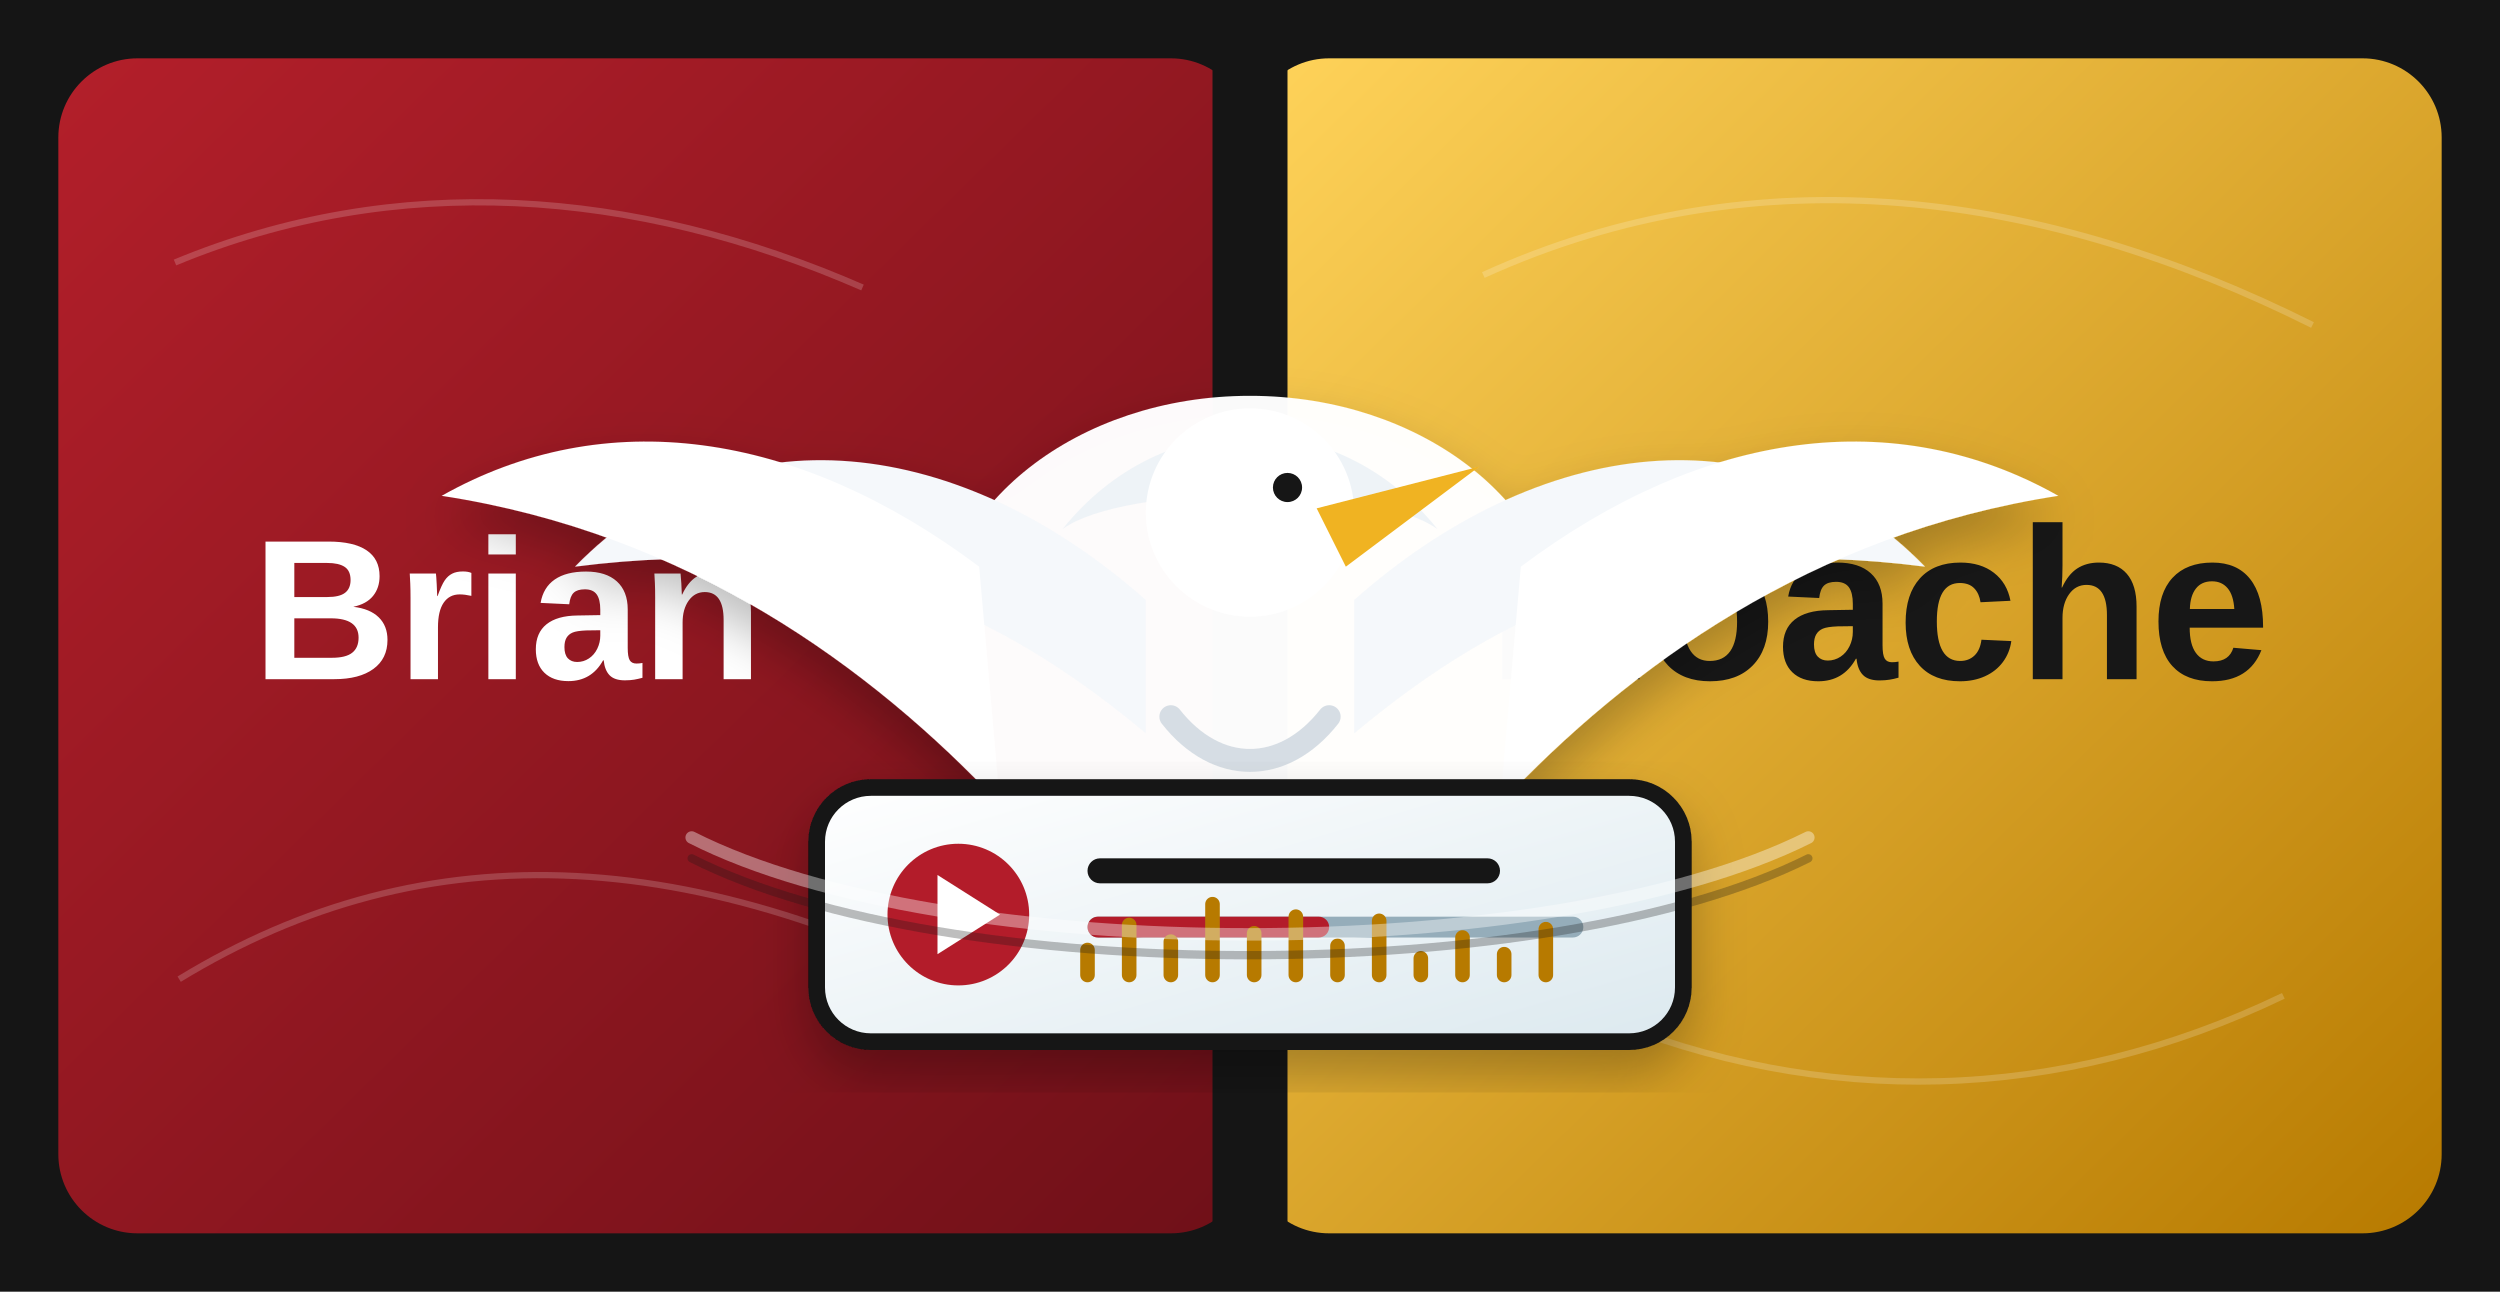
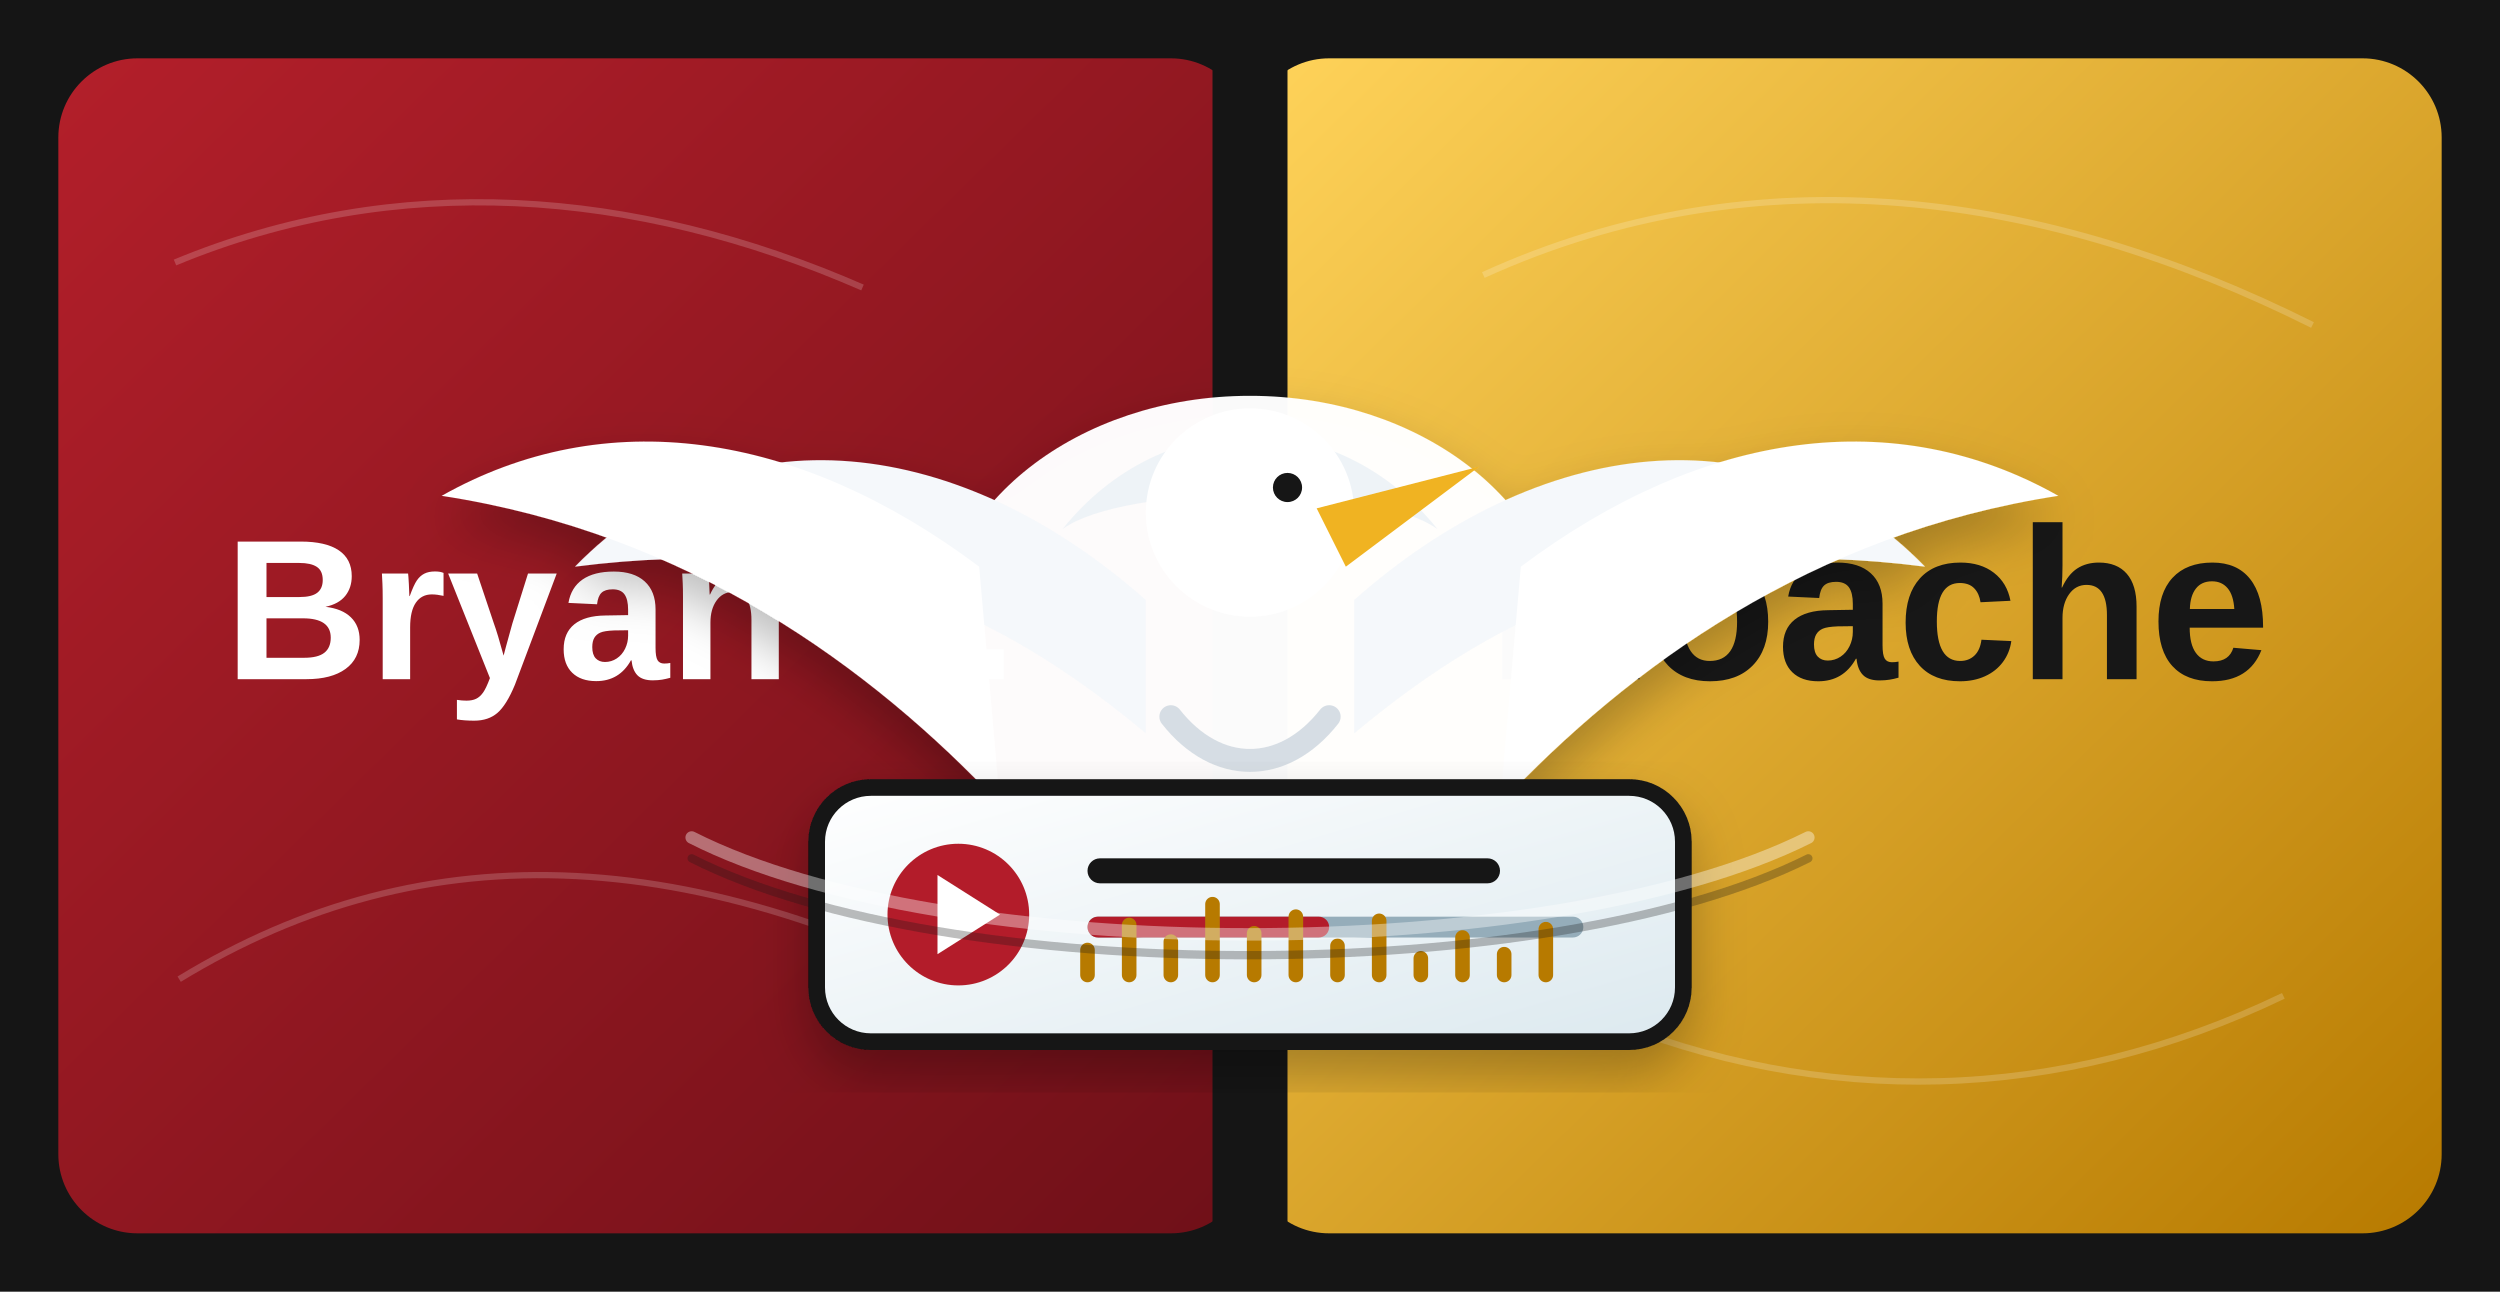
<svg xmlns="http://www.w3.org/2000/svg" viewBox="0 0 1200 620" role="img" aria-labelledby="title desc">
  <defs>
    <linearGradient id="redPanel" x1="0" y1="0" x2="1" y2="1">
      <stop offset="0" stop-color="#b31f2a" />
      <stop offset="1" stop-color="#6f1018" />
    </linearGradient>
    <linearGradient id="goldPanel" x1="0" y1="0" x2="1" y2="1">
      <stop offset="0" stop-color="#ffd35a" />
      <stop offset="1" stop-color="#b77a00" />
    </linearGradient>
    <linearGradient id="playerFace" x1="0" y1="0" x2="1" y2="1">
      <stop offset="0" stop-color="#ffffff" />
      <stop offset="1" stop-color="#dce9ef" />
    </linearGradient>
    <filter id="softShadow" x="-20%" y="-20%" width="140%" height="140%">
      <feDropShadow dx="0" dy="12" stdDeviation="12" flood-color="#000000" flood-opacity="0.26" />
    </filter>
  </defs>
  <rect width="1200" height="620" fill="#151515" />
  <rect x="28" y="28" width="572" height="564" rx="38" fill="url(#redPanel)" />
  <rect x="600" y="28" width="572" height="564" rx="38" fill="url(#goldPanel)" />
  <rect x="582" y="28" width="36" height="564" fill="#151515" />
  <g opacity="0.18" fill="none" stroke="#ffffff" stroke-width="3">
    <path d="M84 126 C190 82, 304 90, 414 138" />
    <path d="M768 488 C874 532, 988 530, 1096 478" />
    <path d="M86 470 C204 398, 338 402, 500 494" />
    <path d="M712 132 C844 72, 982 92, 1110 156" />
  </g>
-   <text x="298" y="326" text-anchor="middle" fill="#ffffff" font-family="Montserrat, Arial, sans-serif" font-size="96" font-weight="800">Brian V.</text>
+   <text x="298" y="326" text-anchor="middle" fill="#ffffff" font-family="Montserrat, Arial, sans-serif" font-size="96" font-weight="800">Bryan V.</text>
  <text x="902" y="326" text-anchor="middle" fill="#171717" font-family="Montserrat, Arial, sans-serif" font-size="104" font-weight="800">Roache</text>
  <g filter="url(#softShadow)">
    <ellipse cx="600" cy="308" rx="150" ry="118" fill="#ffffff" opacity="0.98" />
    <path d="M550 288 C462 210, 352 194, 276 272 C400 256, 478 292, 550 352 Z" fill="#f5f8fb" />
    <path d="M650 288 C738 210, 848 194, 924 272 C800 256, 722 292, 650 352 Z" fill="#f5f8fb" />
    <path d="M470 272 C382 206, 290 194, 212 238 C330 256, 418 320, 480 386 Z" fill="#ffffff" />
    <path d="M730 272 C818 206, 910 194, 988 238 C870 256, 782 320, 720 386 Z" fill="#ffffff" />
    <path d="M510 254 C558 194, 642 194, 690 254 C660 232, 540 232, 510 254 Z" fill="#eef3f7" />
    <circle cx="600" cy="246" r="50" fill="#ffffff" />
    <path d="M632 244 L710 224 L646 272 Z" fill="#f0b321" />
    <circle cx="618" cy="234" r="7" fill="#151515" />
    <path d="M562 344 C584 372, 616 372, 638 344" fill="none" stroke="#d6dde4" stroke-width="11" stroke-linecap="round" />
  </g>
  <g transform="translate(392 378)" filter="url(#softShadow)">
    <rect x="0" y="0" width="416" height="122" rx="26" fill="url(#playerFace)" stroke="#151515" stroke-width="8" />
    <circle cx="68" cy="61" r="34" fill="#b31f2a" />
    <path d="M58 42 L88 61 L58 80 Z" fill="#ffffff" />
    <rect x="130" y="34" width="198" height="12" rx="6" fill="#151515" />
    <rect x="130" y="62" width="238" height="10" rx="5" fill="#95adba" />
    <rect x="130" y="62" width="116" height="10" rx="5" fill="#b31f2a" />
    <g stroke="#b77a00" stroke-width="7" stroke-linecap="round">
      <path d="M130 90 V78" />
      <path d="M150 90 V66" />
      <path d="M170 90 V74" />
      <path d="M190 90 V56" />
      <path d="M210 90 V70" />
      <path d="M230 90 V62" />
      <path d="M250 90 V76" />
      <path d="M270 90 V64" />
      <path d="M290 90 V82" />
      <path d="M310 90 V72" />
      <path d="M330 90 V80" />
      <path d="M350 90 V68" />
    </g>
  </g>
  <path d="M332 402 C454 464, 744 464, 868 402" fill="none" stroke="#ffffff" stroke-width="6" opacity="0.38" stroke-linecap="round" />
  <path d="M332 412 C454 474, 744 474, 868 412" fill="none" stroke="#151515" stroke-width="4" opacity="0.28" stroke-linecap="round" />
</svg>
